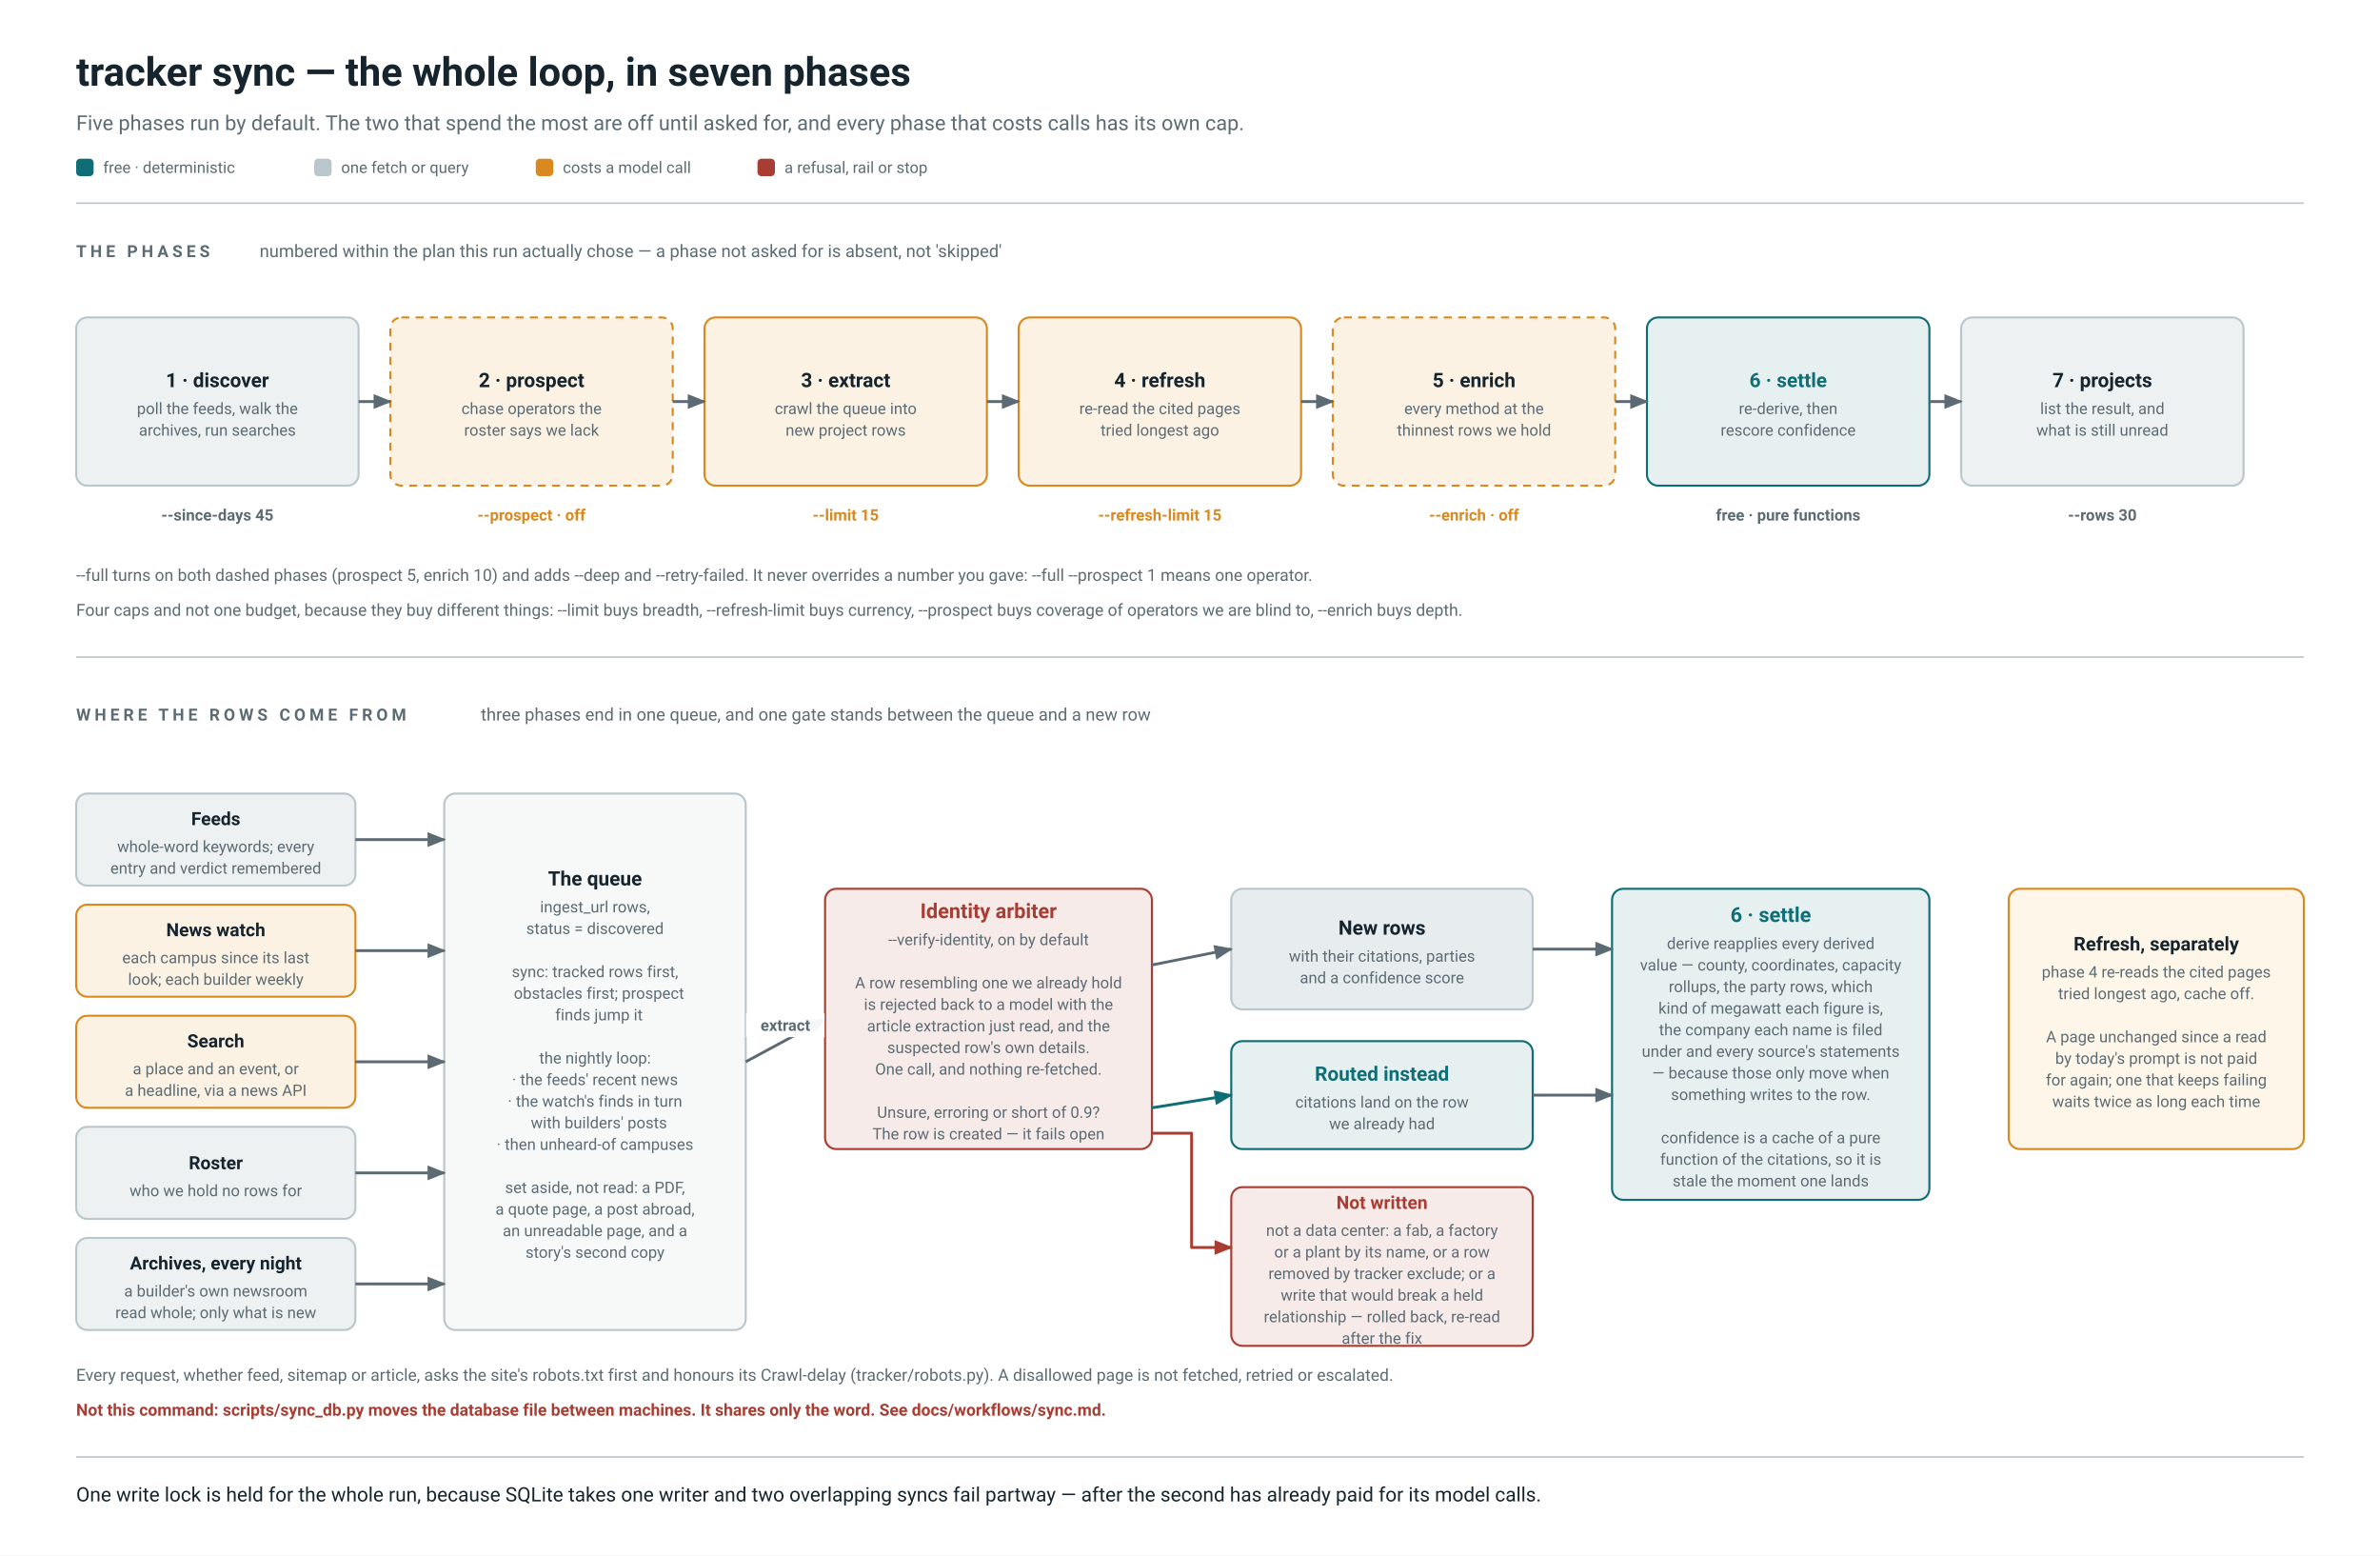
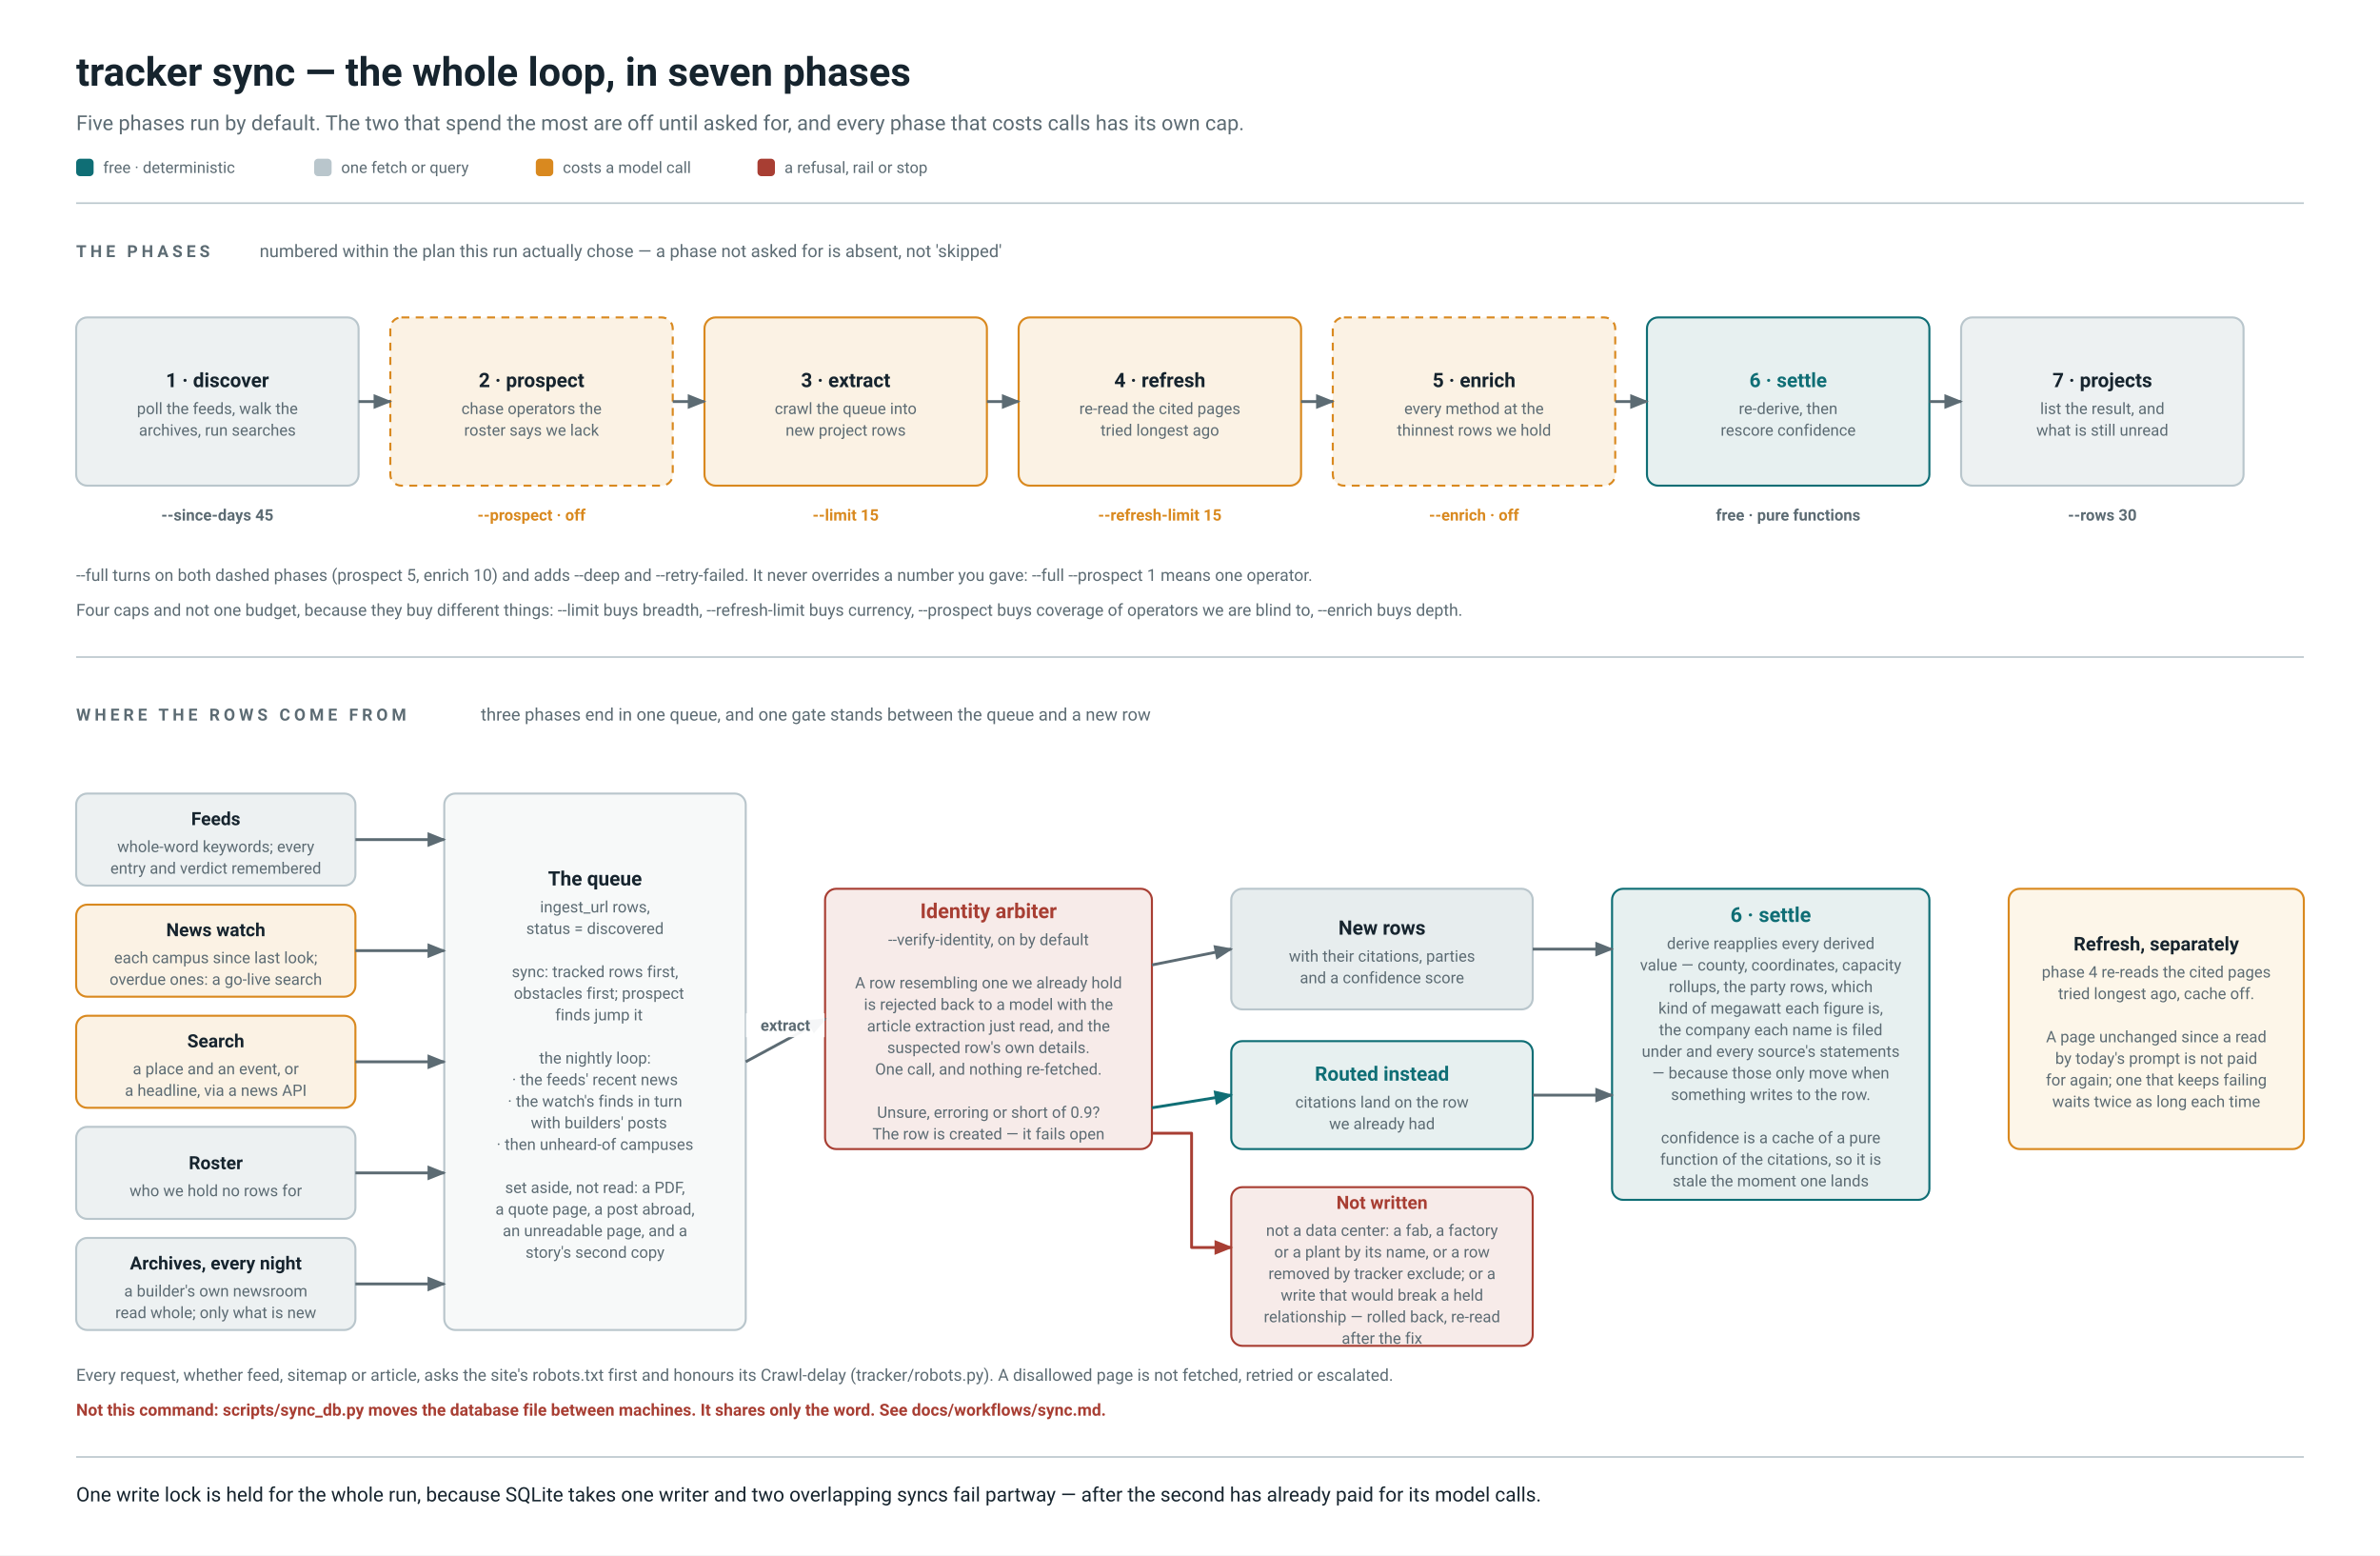
<svg xmlns="http://www.w3.org/2000/svg" width="1500" height="980" viewBox="0 0 1500 980" font-family="system-ui,-apple-system,'Segoe UI',Roboto,'Helvetica Neue','DejaVu Sans',Arial,sans-serif">
  <defs>
    <marker id="a0F6E75" viewBox="0 0 10 10" refX="9" refY="5" markerWidth="6.5" markerHeight="6.5" orient="auto-start-reverse">
      <path d="M 0 1 L 10 5 L 0 9 z" fill="#0F6E75" />
    </marker>
    <marker id="a5C6B73" viewBox="0 0 10 10" refX="9" refY="5" markerWidth="6.5" markerHeight="6.5" orient="auto-start-reverse">
      <path d="M 0 1 L 10 5 L 0 9 z" fill="#5C6B73" />
    </marker>
    <marker id="aA83E33" viewBox="0 0 10 10" refX="9" refY="5" markerWidth="6.5" markerHeight="6.5" orient="auto-start-reverse">
      <path d="M 0 1 L 10 5 L 0 9 z" fill="#A83E33" />
    </marker>
  </defs>
  <rect width="1500" height="980" fill="#FFFFFF" />
  <g font-family="system-ui,-apple-system,'Segoe UI',Roboto,'Helvetica Neue','DejaVu Sans',Arial,sans-serif" xml:space="preserve">
    <text x="48.0" y="54.0" font-size="25" fill="#16242E" text-anchor="start" font-weight="700">tracker sync — the whole loop, in seven phases</text>
    <text x="48.0" y="82.0" font-size="13" fill="#5C6B73" text-anchor="start">Five phases run by default. The two that spend the most are off until asked for, and every phase that costs calls has its own cap.</text>
    <rect x="48.0" y="100.0" width="11" height="11" rx="2.5" fill="#0F6E75" />
    <text x="65.0" y="109.0" font-size="10" fill="#5C6B73" text-anchor="start">free · deterministic</text>
    <rect x="198.0" y="100.0" width="11" height="11" rx="2.5" fill="#B9C6CC" />
    <text x="215.0" y="109.0" font-size="10" fill="#5C6B73" text-anchor="start">one fetch or query</text>
    <rect x="337.7" y="100.0" width="11" height="11" rx="2.5" fill="#D9891F" />
    <text x="354.7" y="109.0" font-size="10" fill="#5C6B73" text-anchor="start">costs a model call</text>
    <rect x="477.4" y="100.0" width="11" height="11" rx="2.5" fill="#A83E33" />
    <text x="494.4" y="109.0" font-size="10" fill="#5C6B73" text-anchor="start">a refusal, rail or stop</text>
    <line x1="48" y1="128" x2="1452" y2="128" stroke="#B9C6CC" stroke-width="1" />
    <text x="48.0" y="162.0" font-size="10.5" fill="#5C6B73" text-anchor="start" font-weight="700" letter-spacing="2.4">THE PHASES</text>
    <text x="163.6" y="162.0" font-size="11" fill="#5C6B73" text-anchor="start">numbered within the plan this run actually chose — a phase not asked for is absent, not 'skipped'</text>
    <rect x="48.0" y="200.0" width="178.0" height="106.0" rx="7" fill="#EDF1F2" stroke="#B9C6CC" stroke-width="1.3" />
    <text x="137.0" y="243.9" font-size="12.5" fill="#16242E" text-anchor="middle" font-weight="700">1 · discover</text>
    <text x="137.0" y="260.9" font-size="10" fill="#5C6B73" text-anchor="middle">poll the feeds, walk the</text>
    <text x="137.0" y="274.5" font-size="10" fill="#5C6B73" text-anchor="middle">archives, run searches</text>
    <text x="137.0" y="328.0" font-size="10" fill="#5C6B73" text-anchor="middle" font-weight="700">--since-days 45</text>
    <rect x="246.0" y="200.0" width="178.0" height="106.0" rx="7" fill="#FBF2E4" stroke="#D9891F" stroke-width="1.3" stroke-dasharray="5 4" />
    <text x="335.0" y="243.9" font-size="12.5" fill="#16242E" text-anchor="middle" font-weight="700">2 · prospect</text>
    <text x="335.0" y="260.9" font-size="10" fill="#5C6B73" text-anchor="middle">chase operators the</text>
    <text x="335.0" y="274.5" font-size="10" fill="#5C6B73" text-anchor="middle">roster says we lack</text>
    <text x="335.0" y="328.0" font-size="10" fill="#D9891F" text-anchor="middle" font-weight="700">--prospect · off</text>
    <rect x="444.0" y="200.0" width="178.0" height="106.0" rx="7" fill="#FBF2E4" stroke="#D9891F" stroke-width="1.3" />
    <text x="533.0" y="243.9" font-size="12.5" fill="#16242E" text-anchor="middle" font-weight="700">3 · extract</text>
    <text x="533.0" y="260.9" font-size="10" fill="#5C6B73" text-anchor="middle">crawl the queue into</text>
    <text x="533.0" y="274.5" font-size="10" fill="#5C6B73" text-anchor="middle">new project rows</text>
    <text x="533.0" y="328.0" font-size="10" fill="#D9891F" text-anchor="middle" font-weight="700">--limit 15</text>
    <rect x="642.0" y="200.0" width="178.0" height="106.0" rx="7" fill="#FBF2E4" stroke="#D9891F" stroke-width="1.3" />
    <text x="731.0" y="243.9" font-size="12.5" fill="#16242E" text-anchor="middle" font-weight="700">4 · refresh</text>
    <text x="731.0" y="260.9" font-size="10" fill="#5C6B73" text-anchor="middle">re-read the cited pages</text>
    <text x="731.0" y="274.5" font-size="10" fill="#5C6B73" text-anchor="middle">tried longest ago</text>
    <text x="731.0" y="328.0" font-size="10" fill="#D9891F" text-anchor="middle" font-weight="700">--refresh-limit 15</text>
    <rect x="840.0" y="200.0" width="178.0" height="106.0" rx="7" fill="#FBF2E4" stroke="#D9891F" stroke-width="1.3" stroke-dasharray="5 4" />
    <text x="929.0" y="243.9" font-size="12.5" fill="#16242E" text-anchor="middle" font-weight="700">5 · enrich</text>
    <text x="929.0" y="260.9" font-size="10" fill="#5C6B73" text-anchor="middle">every method at the</text>
    <text x="929.0" y="274.5" font-size="10" fill="#5C6B73" text-anchor="middle">thinnest rows we hold</text>
    <text x="929.0" y="328.0" font-size="10" fill="#D9891F" text-anchor="middle" font-weight="700">--enrich · off</text>
    <rect x="1038.0" y="200.0" width="178.0" height="106.0" rx="7" fill="#E7F0F0" stroke="#0F6E75" stroke-width="1.3" />
    <text x="1127.0" y="243.9" font-size="12.5" fill="#0F6E75" text-anchor="middle" font-weight="700">6 · settle</text>
    <text x="1127.0" y="260.9" font-size="10" fill="#5C6B73" text-anchor="middle">re-derive, then</text>
    <text x="1127.0" y="274.5" font-size="10" fill="#5C6B73" text-anchor="middle">rescore confidence</text>
    <text x="1127.0" y="328.0" font-size="10" fill="#5C6B73" text-anchor="middle" font-weight="700">free · pure functions</text>
    <rect x="1236.0" y="200.0" width="178.0" height="106.0" rx="7" fill="#EDF1F2" stroke="#B9C6CC" stroke-width="1.3" />
    <text x="1325.0" y="243.9" font-size="12.5" fill="#16242E" text-anchor="middle" font-weight="700">7 · projects</text>
    <text x="1325.0" y="260.9" font-size="10" fill="#5C6B73" text-anchor="middle">list the result, and</text>
    <text x="1325.0" y="274.5" font-size="10" fill="#5C6B73" text-anchor="middle">what is still unread</text>
    <text x="1325.0" y="328.0" font-size="10" fill="#5C6B73" text-anchor="middle" font-weight="700">--rows 30</text>
    <polyline points="226.0,253.0 246.0,253.0" fill="none" stroke="#5C6B73" stroke-width="1.8" stroke-linejoin="round" marker-end="url(#a5C6B73)" />
    <polyline points="424.0,253.0 444.0,253.0" fill="none" stroke="#5C6B73" stroke-width="1.8" stroke-linejoin="round" marker-end="url(#a5C6B73)" />
    <polyline points="622.0,253.0 642.0,253.0" fill="none" stroke="#5C6B73" stroke-width="1.8" stroke-linejoin="round" marker-end="url(#a5C6B73)" />
    <polyline points="820.0,253.0 840.0,253.0" fill="none" stroke="#5C6B73" stroke-width="1.8" stroke-linejoin="round" marker-end="url(#a5C6B73)" />
    <polyline points="1018.0,253.0 1038.0,253.0" fill="none" stroke="#5C6B73" stroke-width="1.8" stroke-linejoin="round" marker-end="url(#a5C6B73)" />
    <polyline points="1216.0,253.0 1236.0,253.0" fill="none" stroke="#5C6B73" stroke-width="1.8" stroke-linejoin="round" marker-end="url(#a5C6B73)" />
    <text x="48.0" y="366.0" font-size="10.5" fill="#5C6B73" text-anchor="start">--full turns on both dashed phases (prospect 5, enrich 10) and adds --deep and --retry-failed. It never overrides a number you gave: --full --prospect 1 means one operator.</text>
    <text x="48.0" y="388.0" font-size="10.5" fill="#5C6B73" text-anchor="start">Four caps and not one budget, because they buy different things: --limit buys breadth, --refresh-limit buys currency, --prospect buys coverage of operators we are blind to, --enrich buys depth.</text>
    <line x1="48" y1="414" x2="1452" y2="414" stroke="#B9C6CC" stroke-width="1" />
    <text x="48.0" y="454.0" font-size="10.5" fill="#5C6B73" text-anchor="start" font-weight="700" letter-spacing="2.4">WHERE THE ROWS COME FROM</text>
    <text x="303.0" y="454.0" font-size="11" fill="#5C6B73" text-anchor="start">three phases end in one queue, and one gate stands between the queue and a new row</text>
    <rect x="48.0" y="500.0" width="176.0" height="58.0" rx="7" fill="#EDF1F2" stroke="#B9C6CC" stroke-width="1.3" />
    <text x="136.0" y="519.9" font-size="11.5" fill="#16242E" text-anchor="middle" font-weight="700">Feeds</text>
    <text x="136.0" y="536.9" font-size="10" fill="#5C6B73" text-anchor="middle">whole-word keywords; every</text>
    <text x="136.0" y="550.5" font-size="10" fill="#5C6B73" text-anchor="middle">entry and verdict remembered</text>
    <rect x="48.0" y="570.0" width="176.0" height="58.0" rx="7" fill="#FBF2E4" stroke="#D9891F" stroke-width="1.3" />
    <text x="136.0" y="589.9" font-size="11.5" fill="#16242E" text-anchor="middle" font-weight="700">News watch</text>
-     <text x="136.0" y="606.9" font-size="10" fill="#5C6B73" text-anchor="middle">each campus since its last</text>
-     <text x="136.0" y="620.5" font-size="10" fill="#5C6B73" text-anchor="middle">look; each builder weekly</text>
+     <text x="136.0" y="606.9" font-size="10" fill="#5C6B73" text-anchor="middle">each campus since last look;</text>
+     <text x="136.0" y="620.5" font-size="10" fill="#5C6B73" text-anchor="middle">overdue ones: a go-live search</text>
    <rect x="48.0" y="640.0" width="176.0" height="58.0" rx="7" fill="#FBF2E4" stroke="#D9891F" stroke-width="1.3" />
    <text x="136.0" y="659.9" font-size="11.5" fill="#16242E" text-anchor="middle" font-weight="700">Search</text>
    <text x="136.0" y="676.9" font-size="10" fill="#5C6B73" text-anchor="middle">a place and an event, or</text>
    <text x="136.0" y="690.5" font-size="10" fill="#5C6B73" text-anchor="middle">a headline, via a news API</text>
    <rect x="48.0" y="710.0" width="176.0" height="58.0" rx="7" fill="#EDF1F2" stroke="#B9C6CC" stroke-width="1.3" />
    <text x="136.0" y="736.7" font-size="11.5" fill="#16242E" text-anchor="middle" font-weight="700">Roster</text>
    <text x="136.0" y="753.7" font-size="10" fill="#5C6B73" text-anchor="middle">who we hold no rows for</text>
    <rect x="48.0" y="780.0" width="176.0" height="58.0" rx="7" fill="#EDF1F2" stroke="#B9C6CC" stroke-width="1.3" />
    <text x="136.0" y="799.9" font-size="11.5" fill="#16242E" text-anchor="middle" font-weight="700">Archives, every night</text>
    <text x="136.0" y="816.9" font-size="10" fill="#5C6B73" text-anchor="middle">a builder's own newsroom</text>
    <text x="136.0" y="830.5" font-size="10" fill="#5C6B73" text-anchor="middle">read whole; only what is new</text>
    <rect x="280.0" y="500.0" width="190.0" height="338.0" rx="7" fill="#F7F9F9" stroke="#B9C6CC" stroke-width="1.3" />
    <text x="375.0" y="557.9" font-size="12.5" fill="#16242E" text-anchor="middle" font-weight="700">The queue</text>
    <text x="375.0" y="574.9" font-size="10" fill="#5C6B73" text-anchor="middle">ingest_url rows,</text>
    <text x="375.0" y="588.5" font-size="10" fill="#5C6B73" text-anchor="middle">status = discovered</text>
    <text x="375.0" y="602.1" font-size="10" fill="#5C6B73" text-anchor="middle" />
    <text x="375.0" y="615.7" font-size="10" fill="#5C6B73" text-anchor="middle">sync: tracked rows first,</text>
    <text x="375.0" y="629.3" font-size="10" fill="#5C6B73" text-anchor="middle">  obstacles first; prospect</text>
    <text x="375.0" y="642.9" font-size="10" fill="#5C6B73" text-anchor="middle">  finds jump it</text>
    <text x="375.0" y="656.5" font-size="10" fill="#5C6B73" text-anchor="middle" />
    <text x="375.0" y="670.1" font-size="10" fill="#5C6B73" text-anchor="middle">the nightly loop:</text>
    <text x="375.0" y="683.7" font-size="10" fill="#5C6B73" text-anchor="middle">· the feeds' recent news</text>
    <text x="375.0" y="697.3" font-size="10" fill="#5C6B73" text-anchor="middle">· the watch's finds in turn</text>
    <text x="375.0" y="710.9" font-size="10" fill="#5C6B73" text-anchor="middle">  with builders' posts</text>
    <text x="375.0" y="724.5" font-size="10" fill="#5C6B73" text-anchor="middle">· then unheard-of campuses</text>
    <text x="375.0" y="738.1" font-size="10" fill="#5C6B73" text-anchor="middle" />
    <text x="375.0" y="751.7" font-size="10" fill="#5C6B73" text-anchor="middle">set aside, not read: a PDF,</text>
    <text x="375.0" y="765.3" font-size="10" fill="#5C6B73" text-anchor="middle">a quote page, a post abroad,</text>
    <text x="375.0" y="778.9" font-size="10" fill="#5C6B73" text-anchor="middle">an unreadable page, and a</text>
    <text x="375.0" y="792.5" font-size="10" fill="#5C6B73" text-anchor="middle">story's second copy</text>
    <polyline points="224.0,529.0 280.0,529.0" fill="none" stroke="#5C6B73" stroke-width="1.8" stroke-linejoin="round" marker-end="url(#a5C6B73)" />
    <polyline points="224.0,599.0 280.0,599.0" fill="none" stroke="#5C6B73" stroke-width="1.8" stroke-linejoin="round" marker-end="url(#a5C6B73)" />
    <polyline points="224.0,669.0 280.0,669.0" fill="none" stroke="#5C6B73" stroke-width="1.8" stroke-linejoin="round" marker-end="url(#a5C6B73)" />
    <polyline points="224.0,739.0 280.0,739.0" fill="none" stroke="#5C6B73" stroke-width="1.8" stroke-linejoin="round" marker-end="url(#a5C6B73)" />
    <polyline points="224.0,809.0 280.0,809.0" fill="none" stroke="#5C6B73" stroke-width="1.8" stroke-linejoin="round" marker-end="url(#a5C6B73)" />
    <rect x="520.0" y="560.0" width="206.0" height="164.0" rx="7" fill="#F7EBE9" stroke="#A83E33" stroke-width="1.3" />
    <text x="623.0" y="578.5" font-size="13" fill="#A83E33" text-anchor="middle" font-weight="700">Identity arbiter</text>
    <text x="623.0" y="595.5" font-size="10" fill="#5C6B73" text-anchor="middle">--verify-identity, on by default</text>
    <text x="623.0" y="609.1" font-size="10" fill="#5C6B73" text-anchor="middle" />
    <text x="623.0" y="622.7" font-size="10" fill="#5C6B73" text-anchor="middle">A row resembling one we already hold</text>
    <text x="623.0" y="636.3" font-size="10" fill="#5C6B73" text-anchor="middle">is rejected back to a model with the</text>
    <text x="623.0" y="649.9" font-size="10" fill="#5C6B73" text-anchor="middle">article extraction just read, and the</text>
    <text x="623.0" y="663.5" font-size="10" fill="#5C6B73" text-anchor="middle">suspected row's own details.</text>
    <text x="623.0" y="677.1" font-size="10" fill="#5C6B73" text-anchor="middle">One call, and nothing re-fetched.</text>
    <text x="623.0" y="690.7" font-size="10" fill="#5C6B73" text-anchor="middle" />
    <text x="623.0" y="704.3" font-size="10" fill="#5C6B73" text-anchor="middle">Unsure, erroring or short of 0.9?</text>
    <text x="623.0" y="717.9" font-size="10" fill="#5C6B73" text-anchor="middle">The row is created — it fails open</text>
    <polyline points="470.0,669.0 520.0,642.0" fill="none" stroke="#5C6B73" stroke-width="1.8" stroke-linejoin="round" marker-end="url(#a5C6B73)" />
    <rect x="470.2" y="638.5" width="49.5" height="15" fill="#FFFFFF" opacity="0.94" />
    <text x="495.0" y="649.5" font-size="10" fill="#5C6B73" text-anchor="middle" font-weight="700">extract</text>
    <rect x="776.0" y="560.0" width="190.0" height="76.0" rx="7" fill="#E7EDEE" stroke="#B9C6CC" stroke-width="1.3" />
    <text x="871.0" y="588.9" font-size="12.5" fill="#16242E" text-anchor="middle" font-weight="700">New rows</text>
    <text x="871.0" y="605.9" font-size="10" fill="#5C6B73" text-anchor="middle">with their citations, parties</text>
    <text x="871.0" y="619.5" font-size="10" fill="#5C6B73" text-anchor="middle">and a confidence score</text>
    <rect x="776.0" y="656.0" width="190.0" height="68.0" rx="7" fill="#E7F0F0" stroke="#0F6E75" stroke-width="1.3" />
    <text x="871.0" y="680.9" font-size="12.5" fill="#0F6E75" text-anchor="middle" font-weight="700">Routed instead</text>
    <text x="871.0" y="697.9" font-size="10" fill="#5C6B73" text-anchor="middle">citations land on the row</text>
    <text x="871.0" y="711.5" font-size="10" fill="#5C6B73" text-anchor="middle">we already had</text>
    <polyline points="726.0,608.0 776.0,598.0" fill="none" stroke="#5C6B73" stroke-width="1.8" stroke-linejoin="round" marker-end="url(#a5C6B73)" />
    <polyline points="726.0,698.0 776.0,690.0" fill="none" stroke="#0F6E75" stroke-width="1.8" stroke-linejoin="round" marker-end="url(#a0F6E75)" />
    <rect x="776.0" y="748.0" width="190.0" height="100.0" rx="7" fill="#F7EBE9" stroke="#A83E33" stroke-width="1.3" />
    <text x="871.0" y="761.7" font-size="11.5" fill="#A83E33" text-anchor="middle" font-weight="700">Not written</text>
    <text x="871.0" y="778.7" font-size="10" fill="#5C6B73" text-anchor="middle">not a data center: a fab, a factory</text>
    <text x="871.0" y="792.3" font-size="10" fill="#5C6B73" text-anchor="middle">or a plant by its name, or a row</text>
    <text x="871.0" y="805.9" font-size="10" fill="#5C6B73" text-anchor="middle">removed by tracker exclude; or a</text>
    <text x="871.0" y="819.5" font-size="10" fill="#5C6B73" text-anchor="middle">write that would break a held</text>
    <text x="871.0" y="833.1" font-size="10" fill="#5C6B73" text-anchor="middle">relationship — rolled back, re-read</text>
    <text x="871.0" y="846.7" font-size="10" fill="#5C6B73" text-anchor="middle">after the fix</text>
    <polyline points="726.0,714.0 751.0,714.0 751.0,786.0 776.0,786.0" fill="none" stroke="#A83E33" stroke-width="1.8" stroke-linejoin="round" marker-end="url(#aA83E33)" />
    <rect x="1016.0" y="560.0" width="200.0" height="196.0" rx="7" fill="#E7F0F0" stroke="#0F6E75" stroke-width="1.3" />
    <text x="1116.0" y="580.9" font-size="13" fill="#0F6E75" text-anchor="middle" font-weight="700">6 · settle</text>
    <text x="1116.0" y="597.9" font-size="10" fill="#5C6B73" text-anchor="middle">derive reapplies every derived</text>
    <text x="1116.0" y="611.5" font-size="10" fill="#5C6B73" text-anchor="middle">value — county, coordinates, capacity</text>
    <text x="1116.0" y="625.1" font-size="10" fill="#5C6B73" text-anchor="middle">rollups, the party rows, which</text>
    <text x="1116.0" y="638.7" font-size="10" fill="#5C6B73" text-anchor="middle">kind of megawatt each figure is,</text>
    <text x="1116.0" y="652.3" font-size="10" fill="#5C6B73" text-anchor="middle">the company each name is filed</text>
    <text x="1116.0" y="665.9" font-size="10" fill="#5C6B73" text-anchor="middle">under and every source's statements</text>
    <text x="1116.0" y="679.5" font-size="10" fill="#5C6B73" text-anchor="middle">— because those only move when</text>
    <text x="1116.0" y="693.1" font-size="10" fill="#5C6B73" text-anchor="middle">something writes to the row.</text>
    <text x="1116.0" y="706.7" font-size="10" fill="#5C6B73" text-anchor="middle" />
    <text x="1116.0" y="720.3" font-size="10" fill="#5C6B73" text-anchor="middle">confidence is a cache of a pure</text>
    <text x="1116.0" y="733.9" font-size="10" fill="#5C6B73" text-anchor="middle">function of the citations, so it is</text>
    <text x="1116.0" y="747.5" font-size="10" fill="#5C6B73" text-anchor="middle">stale the moment one lands</text>
    <polyline points="966.0,598.0 1016.0,598.0" fill="none" stroke="#5C6B73" stroke-width="1.8" stroke-linejoin="round" marker-end="url(#a5C6B73)" />
    <polyline points="966.0,690.0 1016.0,690.0" fill="none" stroke="#5C6B73" stroke-width="1.8" stroke-linejoin="round" marker-end="url(#a5C6B73)" />
    <rect x="1266.0" y="560.0" width="186.0" height="164.0" rx="7" fill="#FDF6E9" stroke="#D9891F" stroke-width="1.3" />
    <text x="1359.0" y="598.9" font-size="12" fill="#16242E" text-anchor="middle" font-weight="700">Refresh, separately</text>
    <text x="1359.0" y="615.9" font-size="10" fill="#5C6B73" text-anchor="middle">phase 4 re-reads the cited pages</text>
    <text x="1359.0" y="629.5" font-size="10" fill="#5C6B73" text-anchor="middle">tried longest ago, cache off.</text>
    <text x="1359.0" y="643.1" font-size="10" fill="#5C6B73" text-anchor="middle" />
    <text x="1359.0" y="656.7" font-size="10" fill="#5C6B73" text-anchor="middle">A page unchanged since a read</text>
    <text x="1359.0" y="670.3" font-size="10" fill="#5C6B73" text-anchor="middle">by today's prompt is not paid</text>
    <text x="1359.0" y="683.9" font-size="10" fill="#5C6B73" text-anchor="middle">for again; one that keeps failing</text>
    <text x="1359.0" y="697.5" font-size="10" fill="#5C6B73" text-anchor="middle">waits twice as long each time</text>
    <text x="48.0" y="870.0" font-size="10.5" fill="#5C6B73" text-anchor="start">Every request, whether feed, sitemap or article, asks the site's robots.txt first and honours its Crawl-delay (tracker/robots.py). A disallowed page is not fetched, retried or escalated.</text>
    <text x="48.0" y="892.0" font-size="10.5" fill="#A83E33" text-anchor="start" font-weight="700">Not this command: scripts/sync_db.py moves the database file between machines. It shares only the word. See docs/workflows/sync.md.</text>
    <line x1="48" y1="918" x2="1452" y2="918" stroke="#B9C6CC" stroke-width="1" />
    <text x="48.0" y="946.0" font-size="12.5" fill="#16242E" text-anchor="start">One write lock is held for the whole run, because SQLite takes one writer and two overlapping syncs fail partway — after the second has already paid for its model calls.</text>
  </g>
</svg>
